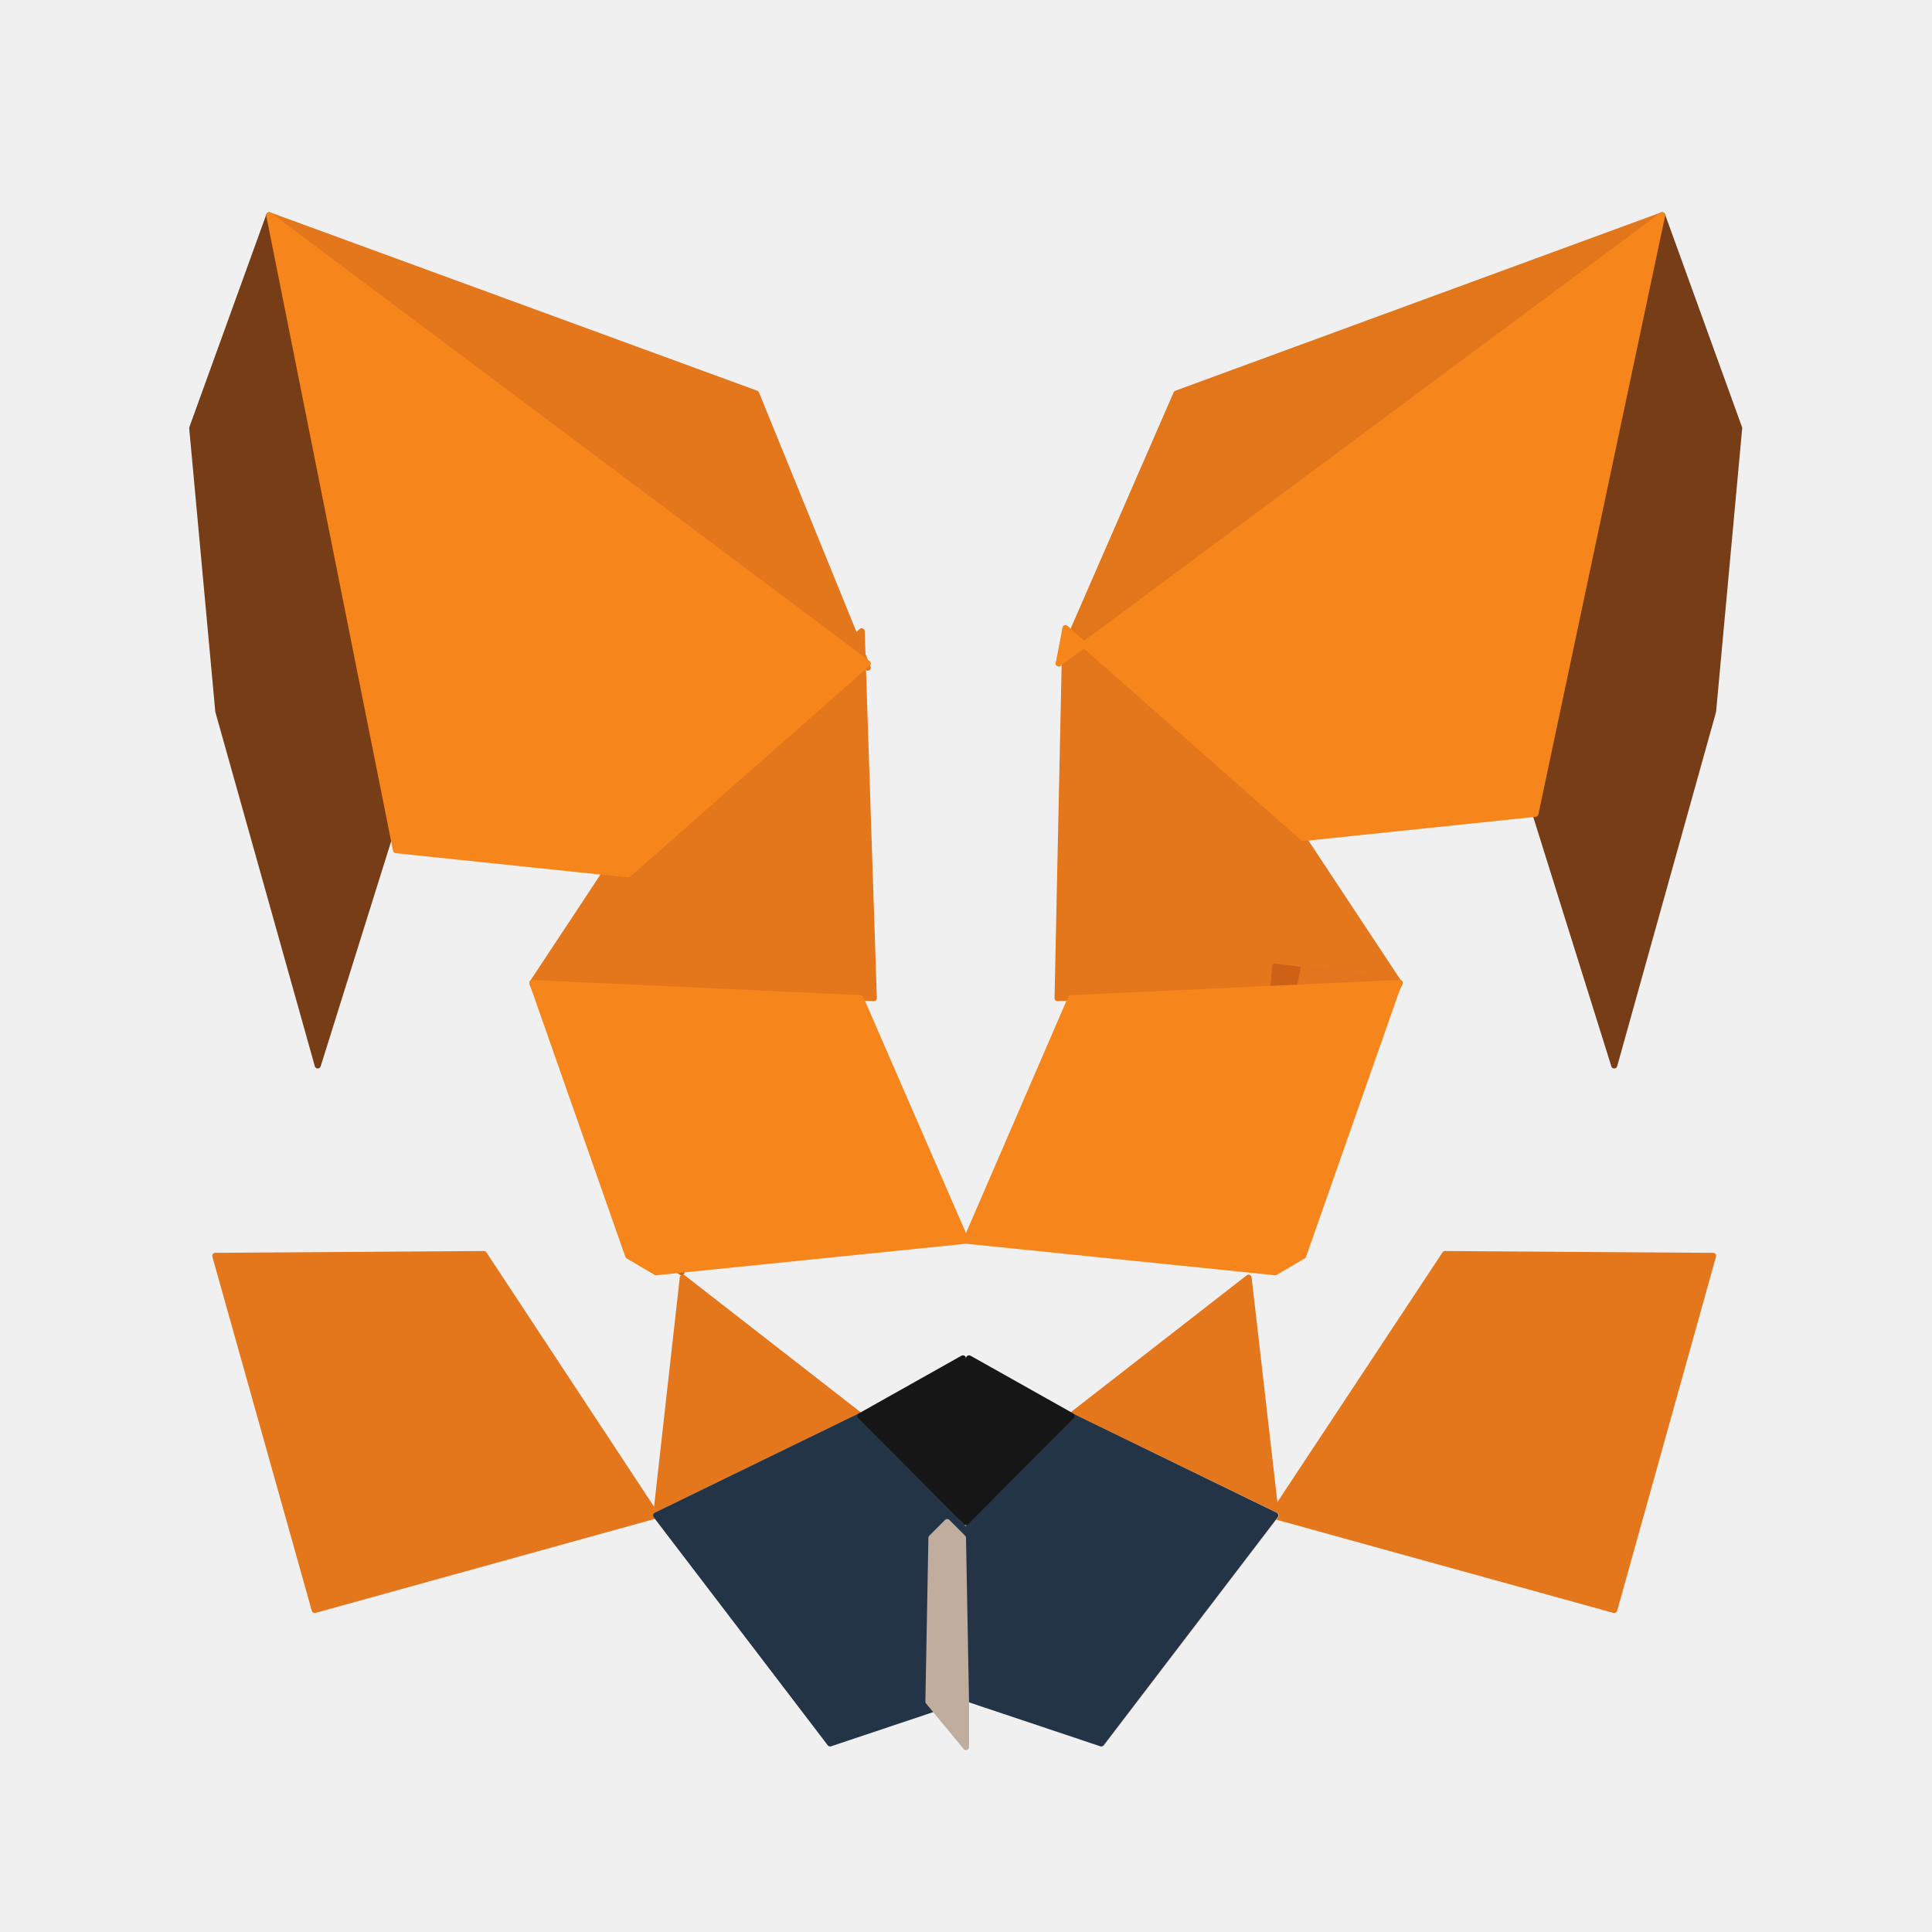
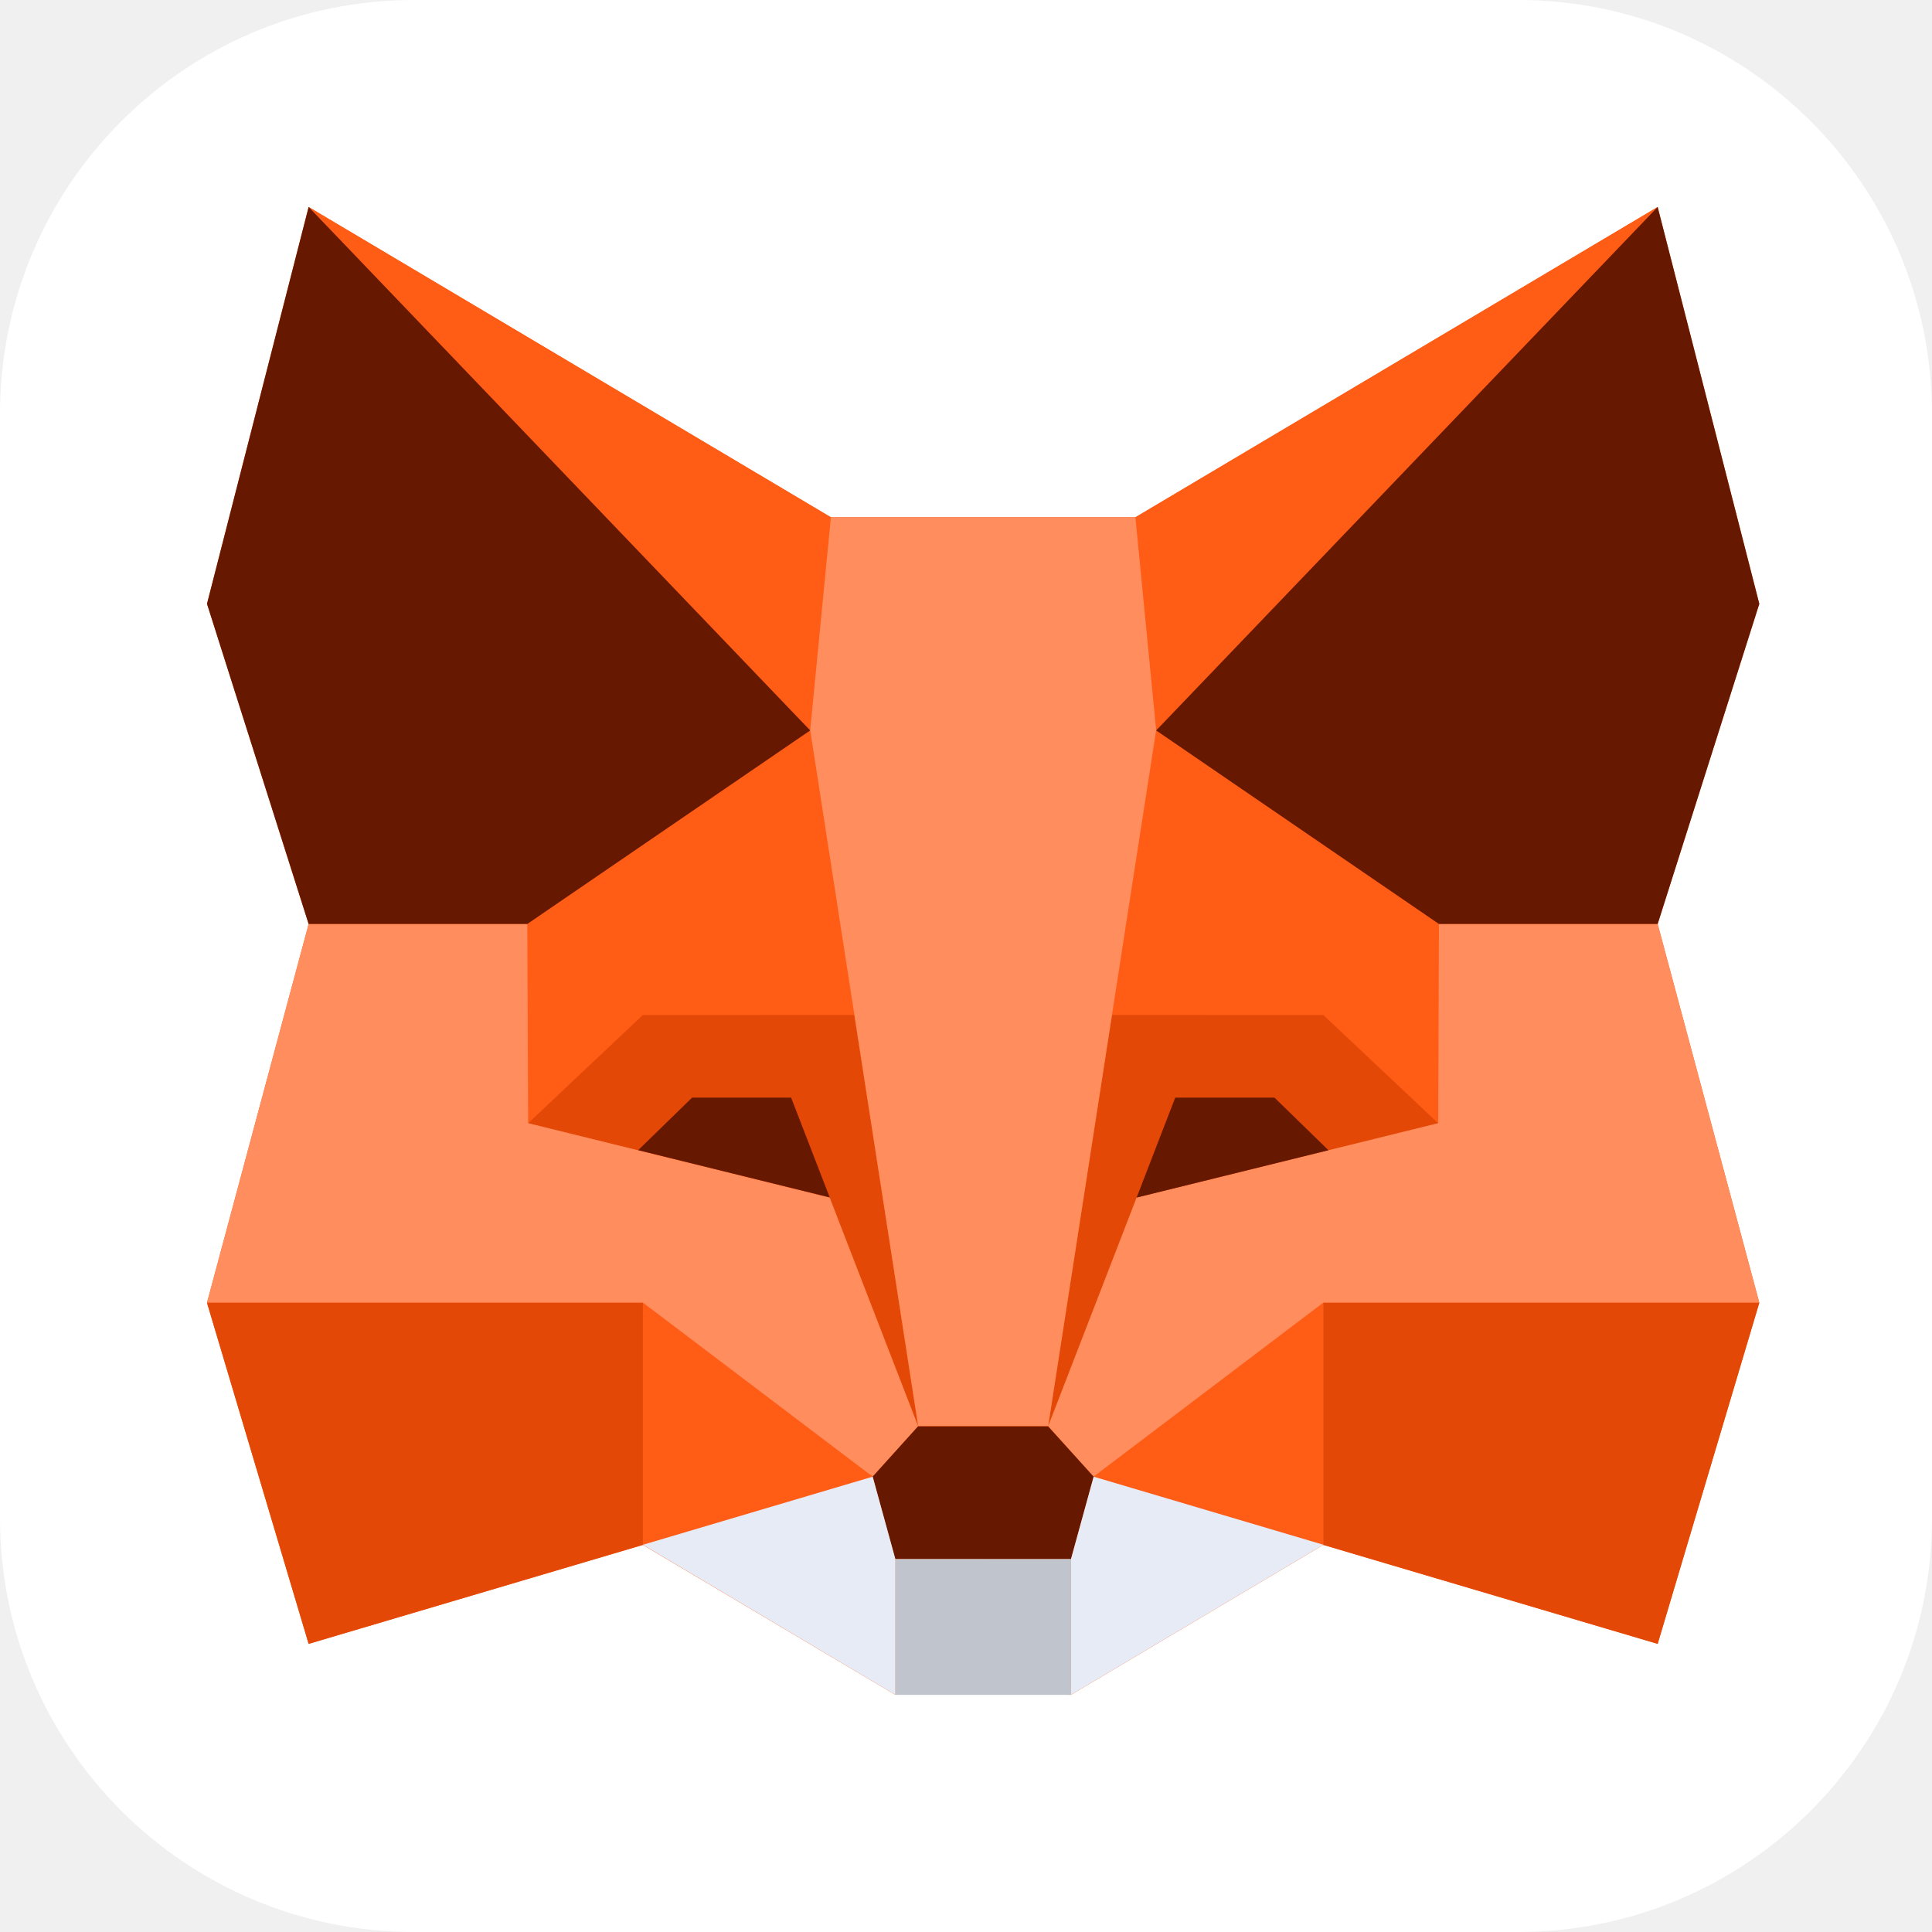
- <svg xmlns="http://www.w3.org/2000/svg" viewBox="0 0 318.6 318.6" width="318.6" height="318.6">
-   <path fill="#E2761B" stroke="#E2761B" stroke-linecap="round" stroke-linejoin="round" d="m274.1 35.5-99.5 73.9L194 64.9z" />
-   <path fill="#E4761B" stroke="#E4761B" stroke-linecap="round" stroke-linejoin="round" d="m44.4 35.5 98.7 74.6-18.4-45.2z" />
-   <path fill="#E4761B" stroke="#E4761B" stroke-linecap="round" stroke-linejoin="round" d="m238.3 206.8-28.5 43.1 56.4 15.6 16.3-58.4z" />
-   <path fill="#E4761B" stroke="#E4761B" stroke-linecap="round" stroke-linejoin="round" d="m35.5 207.1 16.4 58.4 56.3-15.6-28.4-43.1z" />
-   <path fill="#E4761B" stroke="#E4761B" stroke-linecap="round" stroke-linejoin="round" d="m103.6 138.2-15.8 23.9 56.3 2.5-2-60.5z" />
-   <path fill="#E4761B" stroke="#E4761B" stroke-linecap="round" stroke-linejoin="round" d="m214.9 138.2-39.2-34.6-1.3 61 56.3-2.5z" />
-   <path fill="#E4761B" stroke="#E4761B" stroke-linecap="round" stroke-linejoin="round" d="m108.2 249.9 33.7-16.4-29.3-22.8z" />
-   <path fill="#E4761B" stroke="#E4761B" stroke-linecap="round" stroke-linejoin="round" d="m176.6 233.5 33.8 16.4-4.5-39.2z" />
-   <path fill="#D7C1B3" stroke="#D7C1B3" stroke-linecap="round" stroke-linejoin="round" d="m210.4 249.9-33.8-16.4 4.5 39.2.6 14.8 28.7-37.6z" />
-   <path fill="#D7C1B3" stroke="#D7C1B3" stroke-linecap="round" stroke-linejoin="round" d="m108.2 249.9 28.7 37.6.6-14.8 4.4-39.2-33.7 16.4z" />
-   <path fill="#233447" stroke="#233447" stroke-linecap="round" stroke-linejoin="round" d="m141.9 233.5-33.7 16.4 28.7 37.6 22.4-7.5.5-27-17.9-19.5z" />
-   <path fill="#233447" stroke="#233447" stroke-linecap="round" stroke-linejoin="round" d="m176.6 233.5-17.9 19.5.5 27 22.4 7.5 28.7-37.6-33.7-16.4z" />
-   <path fill="#CD6116" stroke="#CD6116" stroke-linecap="round" stroke-linejoin="round" d="m87.8 162.1 24.6 47.7-4.2-2.7z" />
-   <path fill="#CD6116" stroke="#CD6116" stroke-linecap="round" stroke-linejoin="round" d="m206.1 207.1 24.7-45-20.5-2.7z" />
-   <path fill="#E4751F" stroke="#E4751F" stroke-linecap="round" stroke-linejoin="round" d="m87.8 162.1 20.4 47.7 4.2-2.7-8.8-42.5z" />
-   <path fill="#E4751F" stroke="#E4751F" stroke-linecap="round" stroke-linejoin="round" d="m210.3 207.1 20.5-45-15.8-2.5-8.9 44.8z" />
-   <path fill="#F6851B" stroke="#F6851B" stroke-linecap="round" stroke-linejoin="round" d="m159.3 204.6-17.4-40-54.1-2.5 15.8 45 4.6 2.7 51.1-5.2z" />
-   <path fill="#F6851B" stroke="#F6851B" stroke-linecap="round" stroke-linejoin="round" d="m214.9 207.1 15.8-45-54.1 2.5-17.3 40 51 5.2z" />
-   <path fill="#C0AD9E" stroke="#C0AD9E" stroke-linecap="round" stroke-linejoin="round" d="m159.3 280.6-.5-27-2.6-2.6-2.6 2.6-.5 27 6.2 7.5z" />
-   <path fill="#161616" stroke="#161616" stroke-linecap="round" stroke-linejoin="round" d="m159.3 251-.5-27-16.9 9.5 17.4 17.5z" />
-   <path fill="#161616" stroke="#161616" stroke-linecap="round" stroke-linejoin="round" d="m159.3 251 17.4-17.5-16.9-9.5-.5 27z" />
-   <path fill="#763D16" stroke="#763D16" stroke-linecap="round" stroke-linejoin="round" d="m274.1 35.5-20.9 98.7 13 41.5 16.3-58.4 4.3-46.7z" />
-   <path fill="#763D16" stroke="#763D16" stroke-linecap="round" stroke-linejoin="round" d="m44.4 35.5-12.7 35.1 4.3 46.7 16.4 58.4 13-41.5z" />
-   <path fill="#F6851B" stroke="#F6851B" stroke-linecap="round" stroke-linejoin="round" d="m174.6 109.4 99.5-73.9-20.9 98.7-38.3 4-39.2-34.6z" />
-   <path fill="#F6851B" stroke="#F6851B" stroke-linecap="round" stroke-linejoin="round" d="m44.4 35.5 98.7 73.9-39.5 34.8-38.3-4-20.9-104.7z" />
+ <svg xmlns="http://www.w3.org/2000/svg" width="28" height="28" fill="none" viewBox="0 0 28 28">
+   <rect width="28" height="28" rx="6" fill="#fff" />
+   <g clip-path="url(#a)">
+     <path fill="#ff5c16" d="m24.024 23.824-4.846-1.434-3.655 2.172-2.55-.001-3.656-2.171-4.844 1.434L3 18.88l1.473-5.488L3 8.751 4.473 3l7.569 4.496h4.413L24.024 3l1.473 5.751-1.473 4.64 1.473 5.488z" />
+     <path fill="#ff5c16" d="m4.474 3 7.57 4.499-.302 3.087zm4.844 15.881 3.33 2.522-3.33.987zm3.064-4.17-.64-4.123-4.097 2.804h-.002v.001l.013 2.886 1.661-1.567zM24.024 3l-7.57 4.499.3 3.087zM19.18 18.881l-3.33 2.522 3.33.987zm1.674-5.488v-.002zl-4.097-2.804-.64 4.124h3.064l1.662 1.567z" />
+     <path fill="#e34807" d="m9.317 22.39-4.844 1.434L3 18.881h6.317zm3.064-7.68.925 5.962-1.282-3.315-4.37-1.078 1.662-1.568zm6.799 7.68 4.844 1.434 1.473-4.943H19.18zm-3.064-7.68-.925 5.962 1.282-3.315 4.37-1.078-1.663-1.568z" />
+     <path fill="#ff8d5d" d="m3 18.88 1.473-5.489h3.169l.012 2.887 4.37 1.078 1.282 3.314-.659.73-3.33-2.522H3zm22.497 0-1.473-5.489h-3.17l-.01 2.887-4.371 1.078-1.282 3.314.659.73 3.33-2.522h6.317zM16.455 7.495h-4.413l-.3 3.087 1.565 10.084h1.884l1.565-10.084z" />
+     <path fill="#661800" d="M4.473 3 3 8.751l1.473 4.64h3.169l4.1-2.805zm6.992 12.908H10.03l-.781.761 2.776.685-.56-1.447M24.024 3l1.473 5.751-1.473 4.64h-3.17l-4.098-2.805zm-6.99 12.908h1.437l.782.762-2.78.686.56-1.45zm-1.512 6.687.328-1.193-.66-.73h-1.885l-.659.73.327 1.192" />
+     <path fill="#c0c4cd" d="M15.522 22.594v1.969h-2.548v-1.969z" />
+     <path fill="#e7ebf6" d="m9.318 22.388 3.658 2.174v-1.969l-.328-1.192zm9.862 0-3.658 2.174v-1.969l.328-1.192z" />
+   </g>
+   <defs>
+     <clipPath id="a">
+       <path fill="#fff" d="M3 3h22.5v21.563H3z" />
+     </clipPath>
+   </defs>
</svg>
